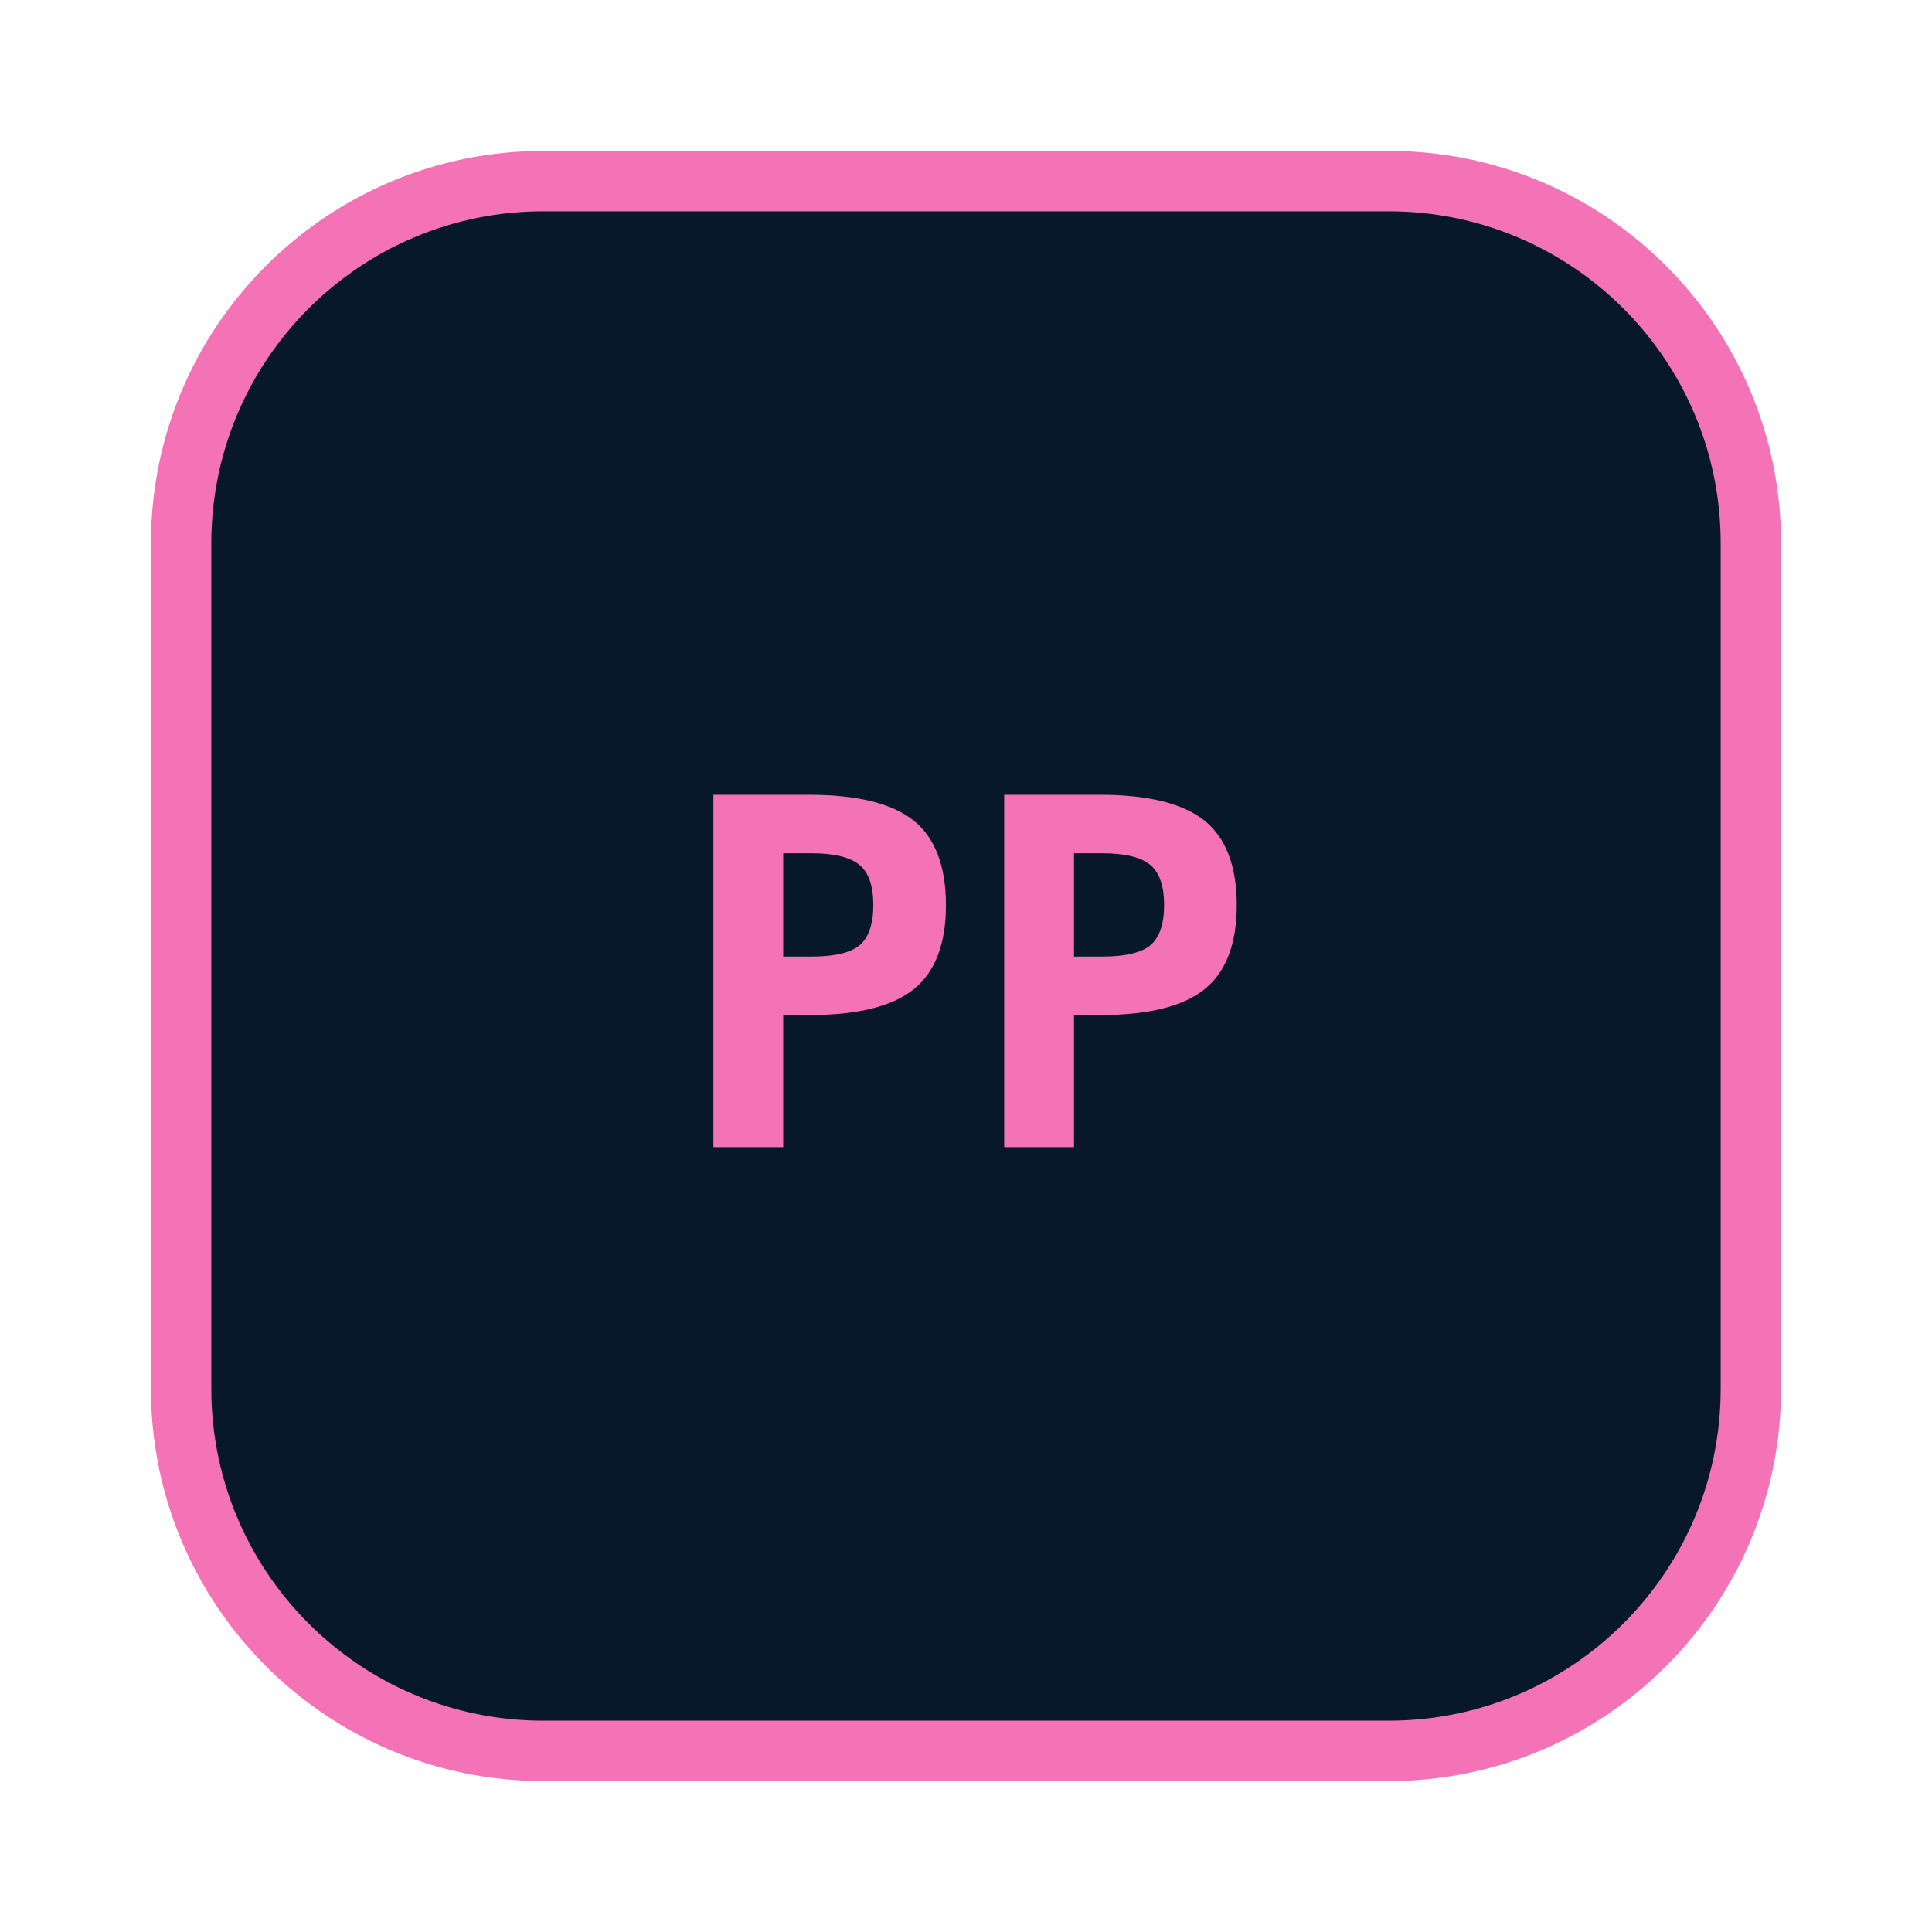
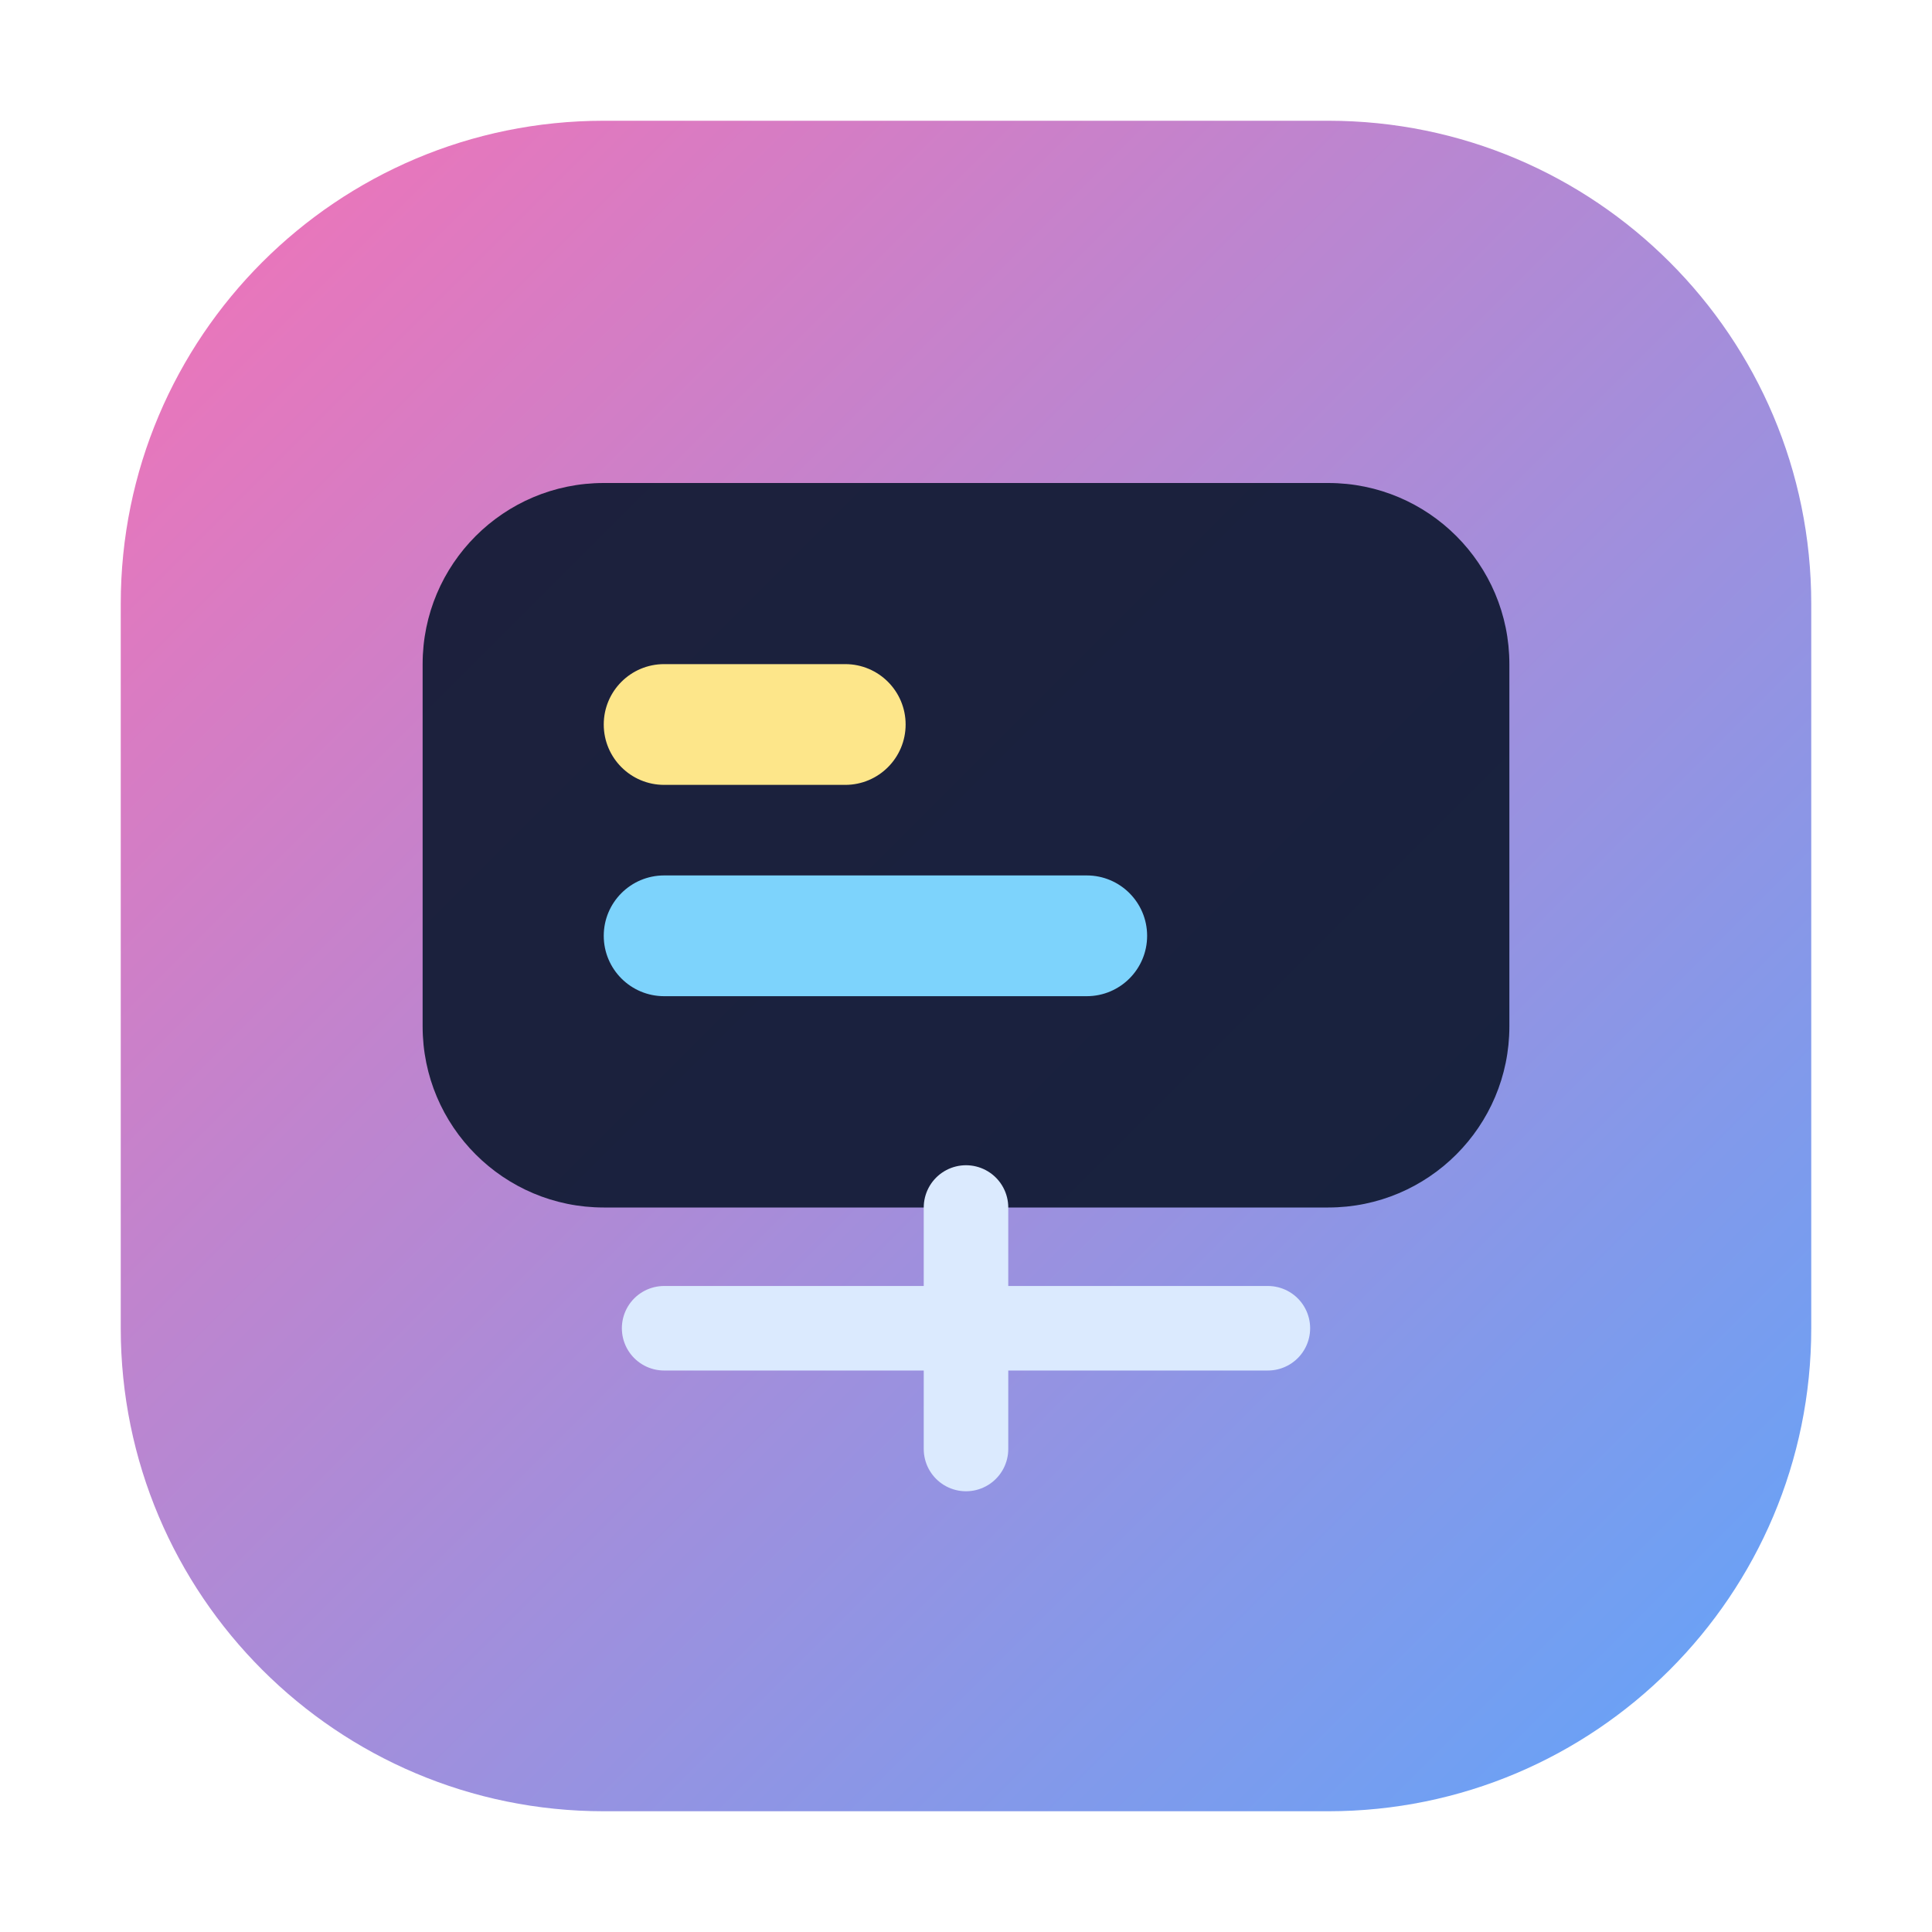
- <svg xmlns="http://www.w3.org/2000/svg" width="64" height="64" viewBox="0 0 64 64" fill="none">
+ <svg xmlns="http://www.w3.org/2000/svg" viewBox="0 0 64 64" role="img" aria-label="Presentation Planner icon">
  <defs>
-     <linearGradient id="g" x1="8" y1="8" x2="56" y2="56">
-       <stop stop-color="#F472B6" />
-       <stop offset="1" stop-color="#60A5FA" />
+     <linearGradient id="ppBg" x1="0%" y1="0%" x2="100%" y2="100%">
+       <stop offset="0%" stop-color="#f472b6" />
+       <stop offset="100%" stop-color="#60a5fa" />
    </linearGradient>
  </defs>
-   <rect x="6" y="6" width="52" height="52" rx="12" fill="#07182B" stroke="url(#g)" stroke-width="2" />
-   <text x="32" y="38" text-anchor="middle" font-family="JetBrains Mono, Consolas, monospace" font-size="16" font-weight="700" fill="url(#g)">PP</text>
+   <rect x="4" y="4" width="56" height="56" rx="16" fill="url(#ppBg)" />
+   <rect x="14" y="16" width="36" height="24" rx="6" fill="#111b34" opacity=".94" />
+   <path d="M22 44h20" stroke="#dbeafe" stroke-width="2.8" stroke-linecap="round" />
+   <path d="M32 40v8" stroke="#dbeafe" stroke-width="2.8" stroke-linecap="round" />
+   <rect x="20" y="22" width="10" height="4" rx="2" fill="#fde68a" />
+   <rect x="20" y="29" width="18" height="4" rx="2" fill="#7dd3fc" />
</svg>
